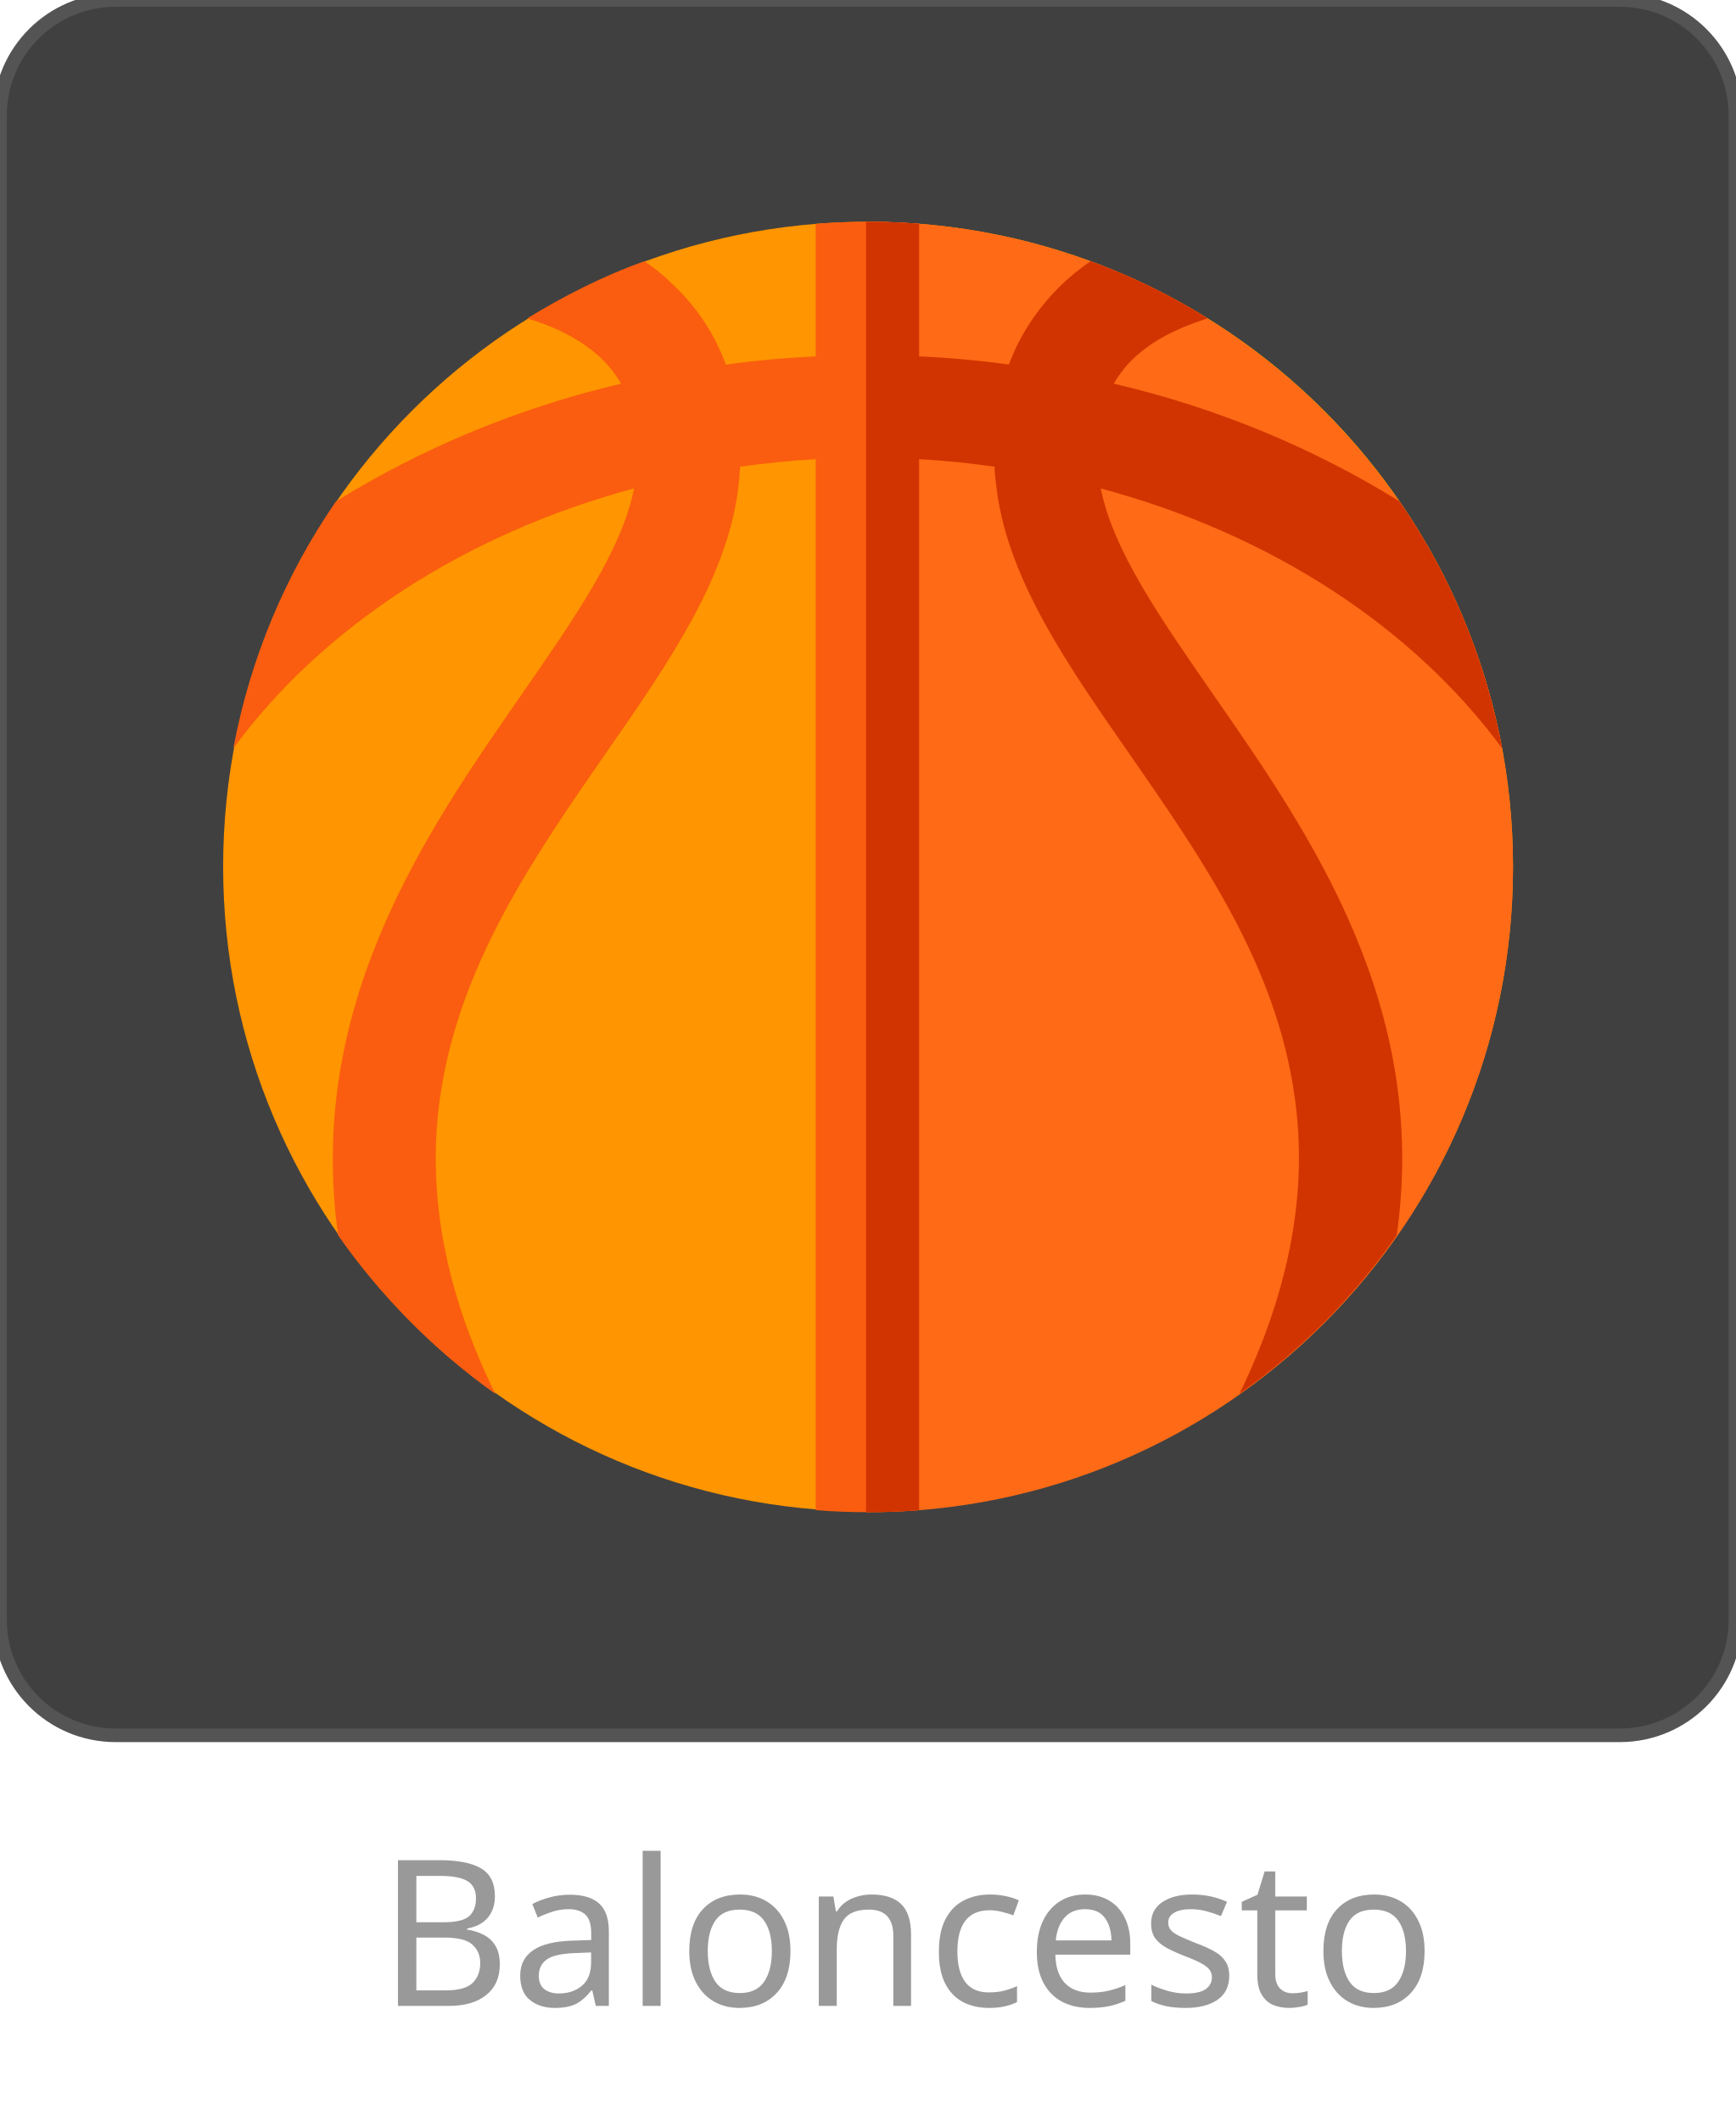
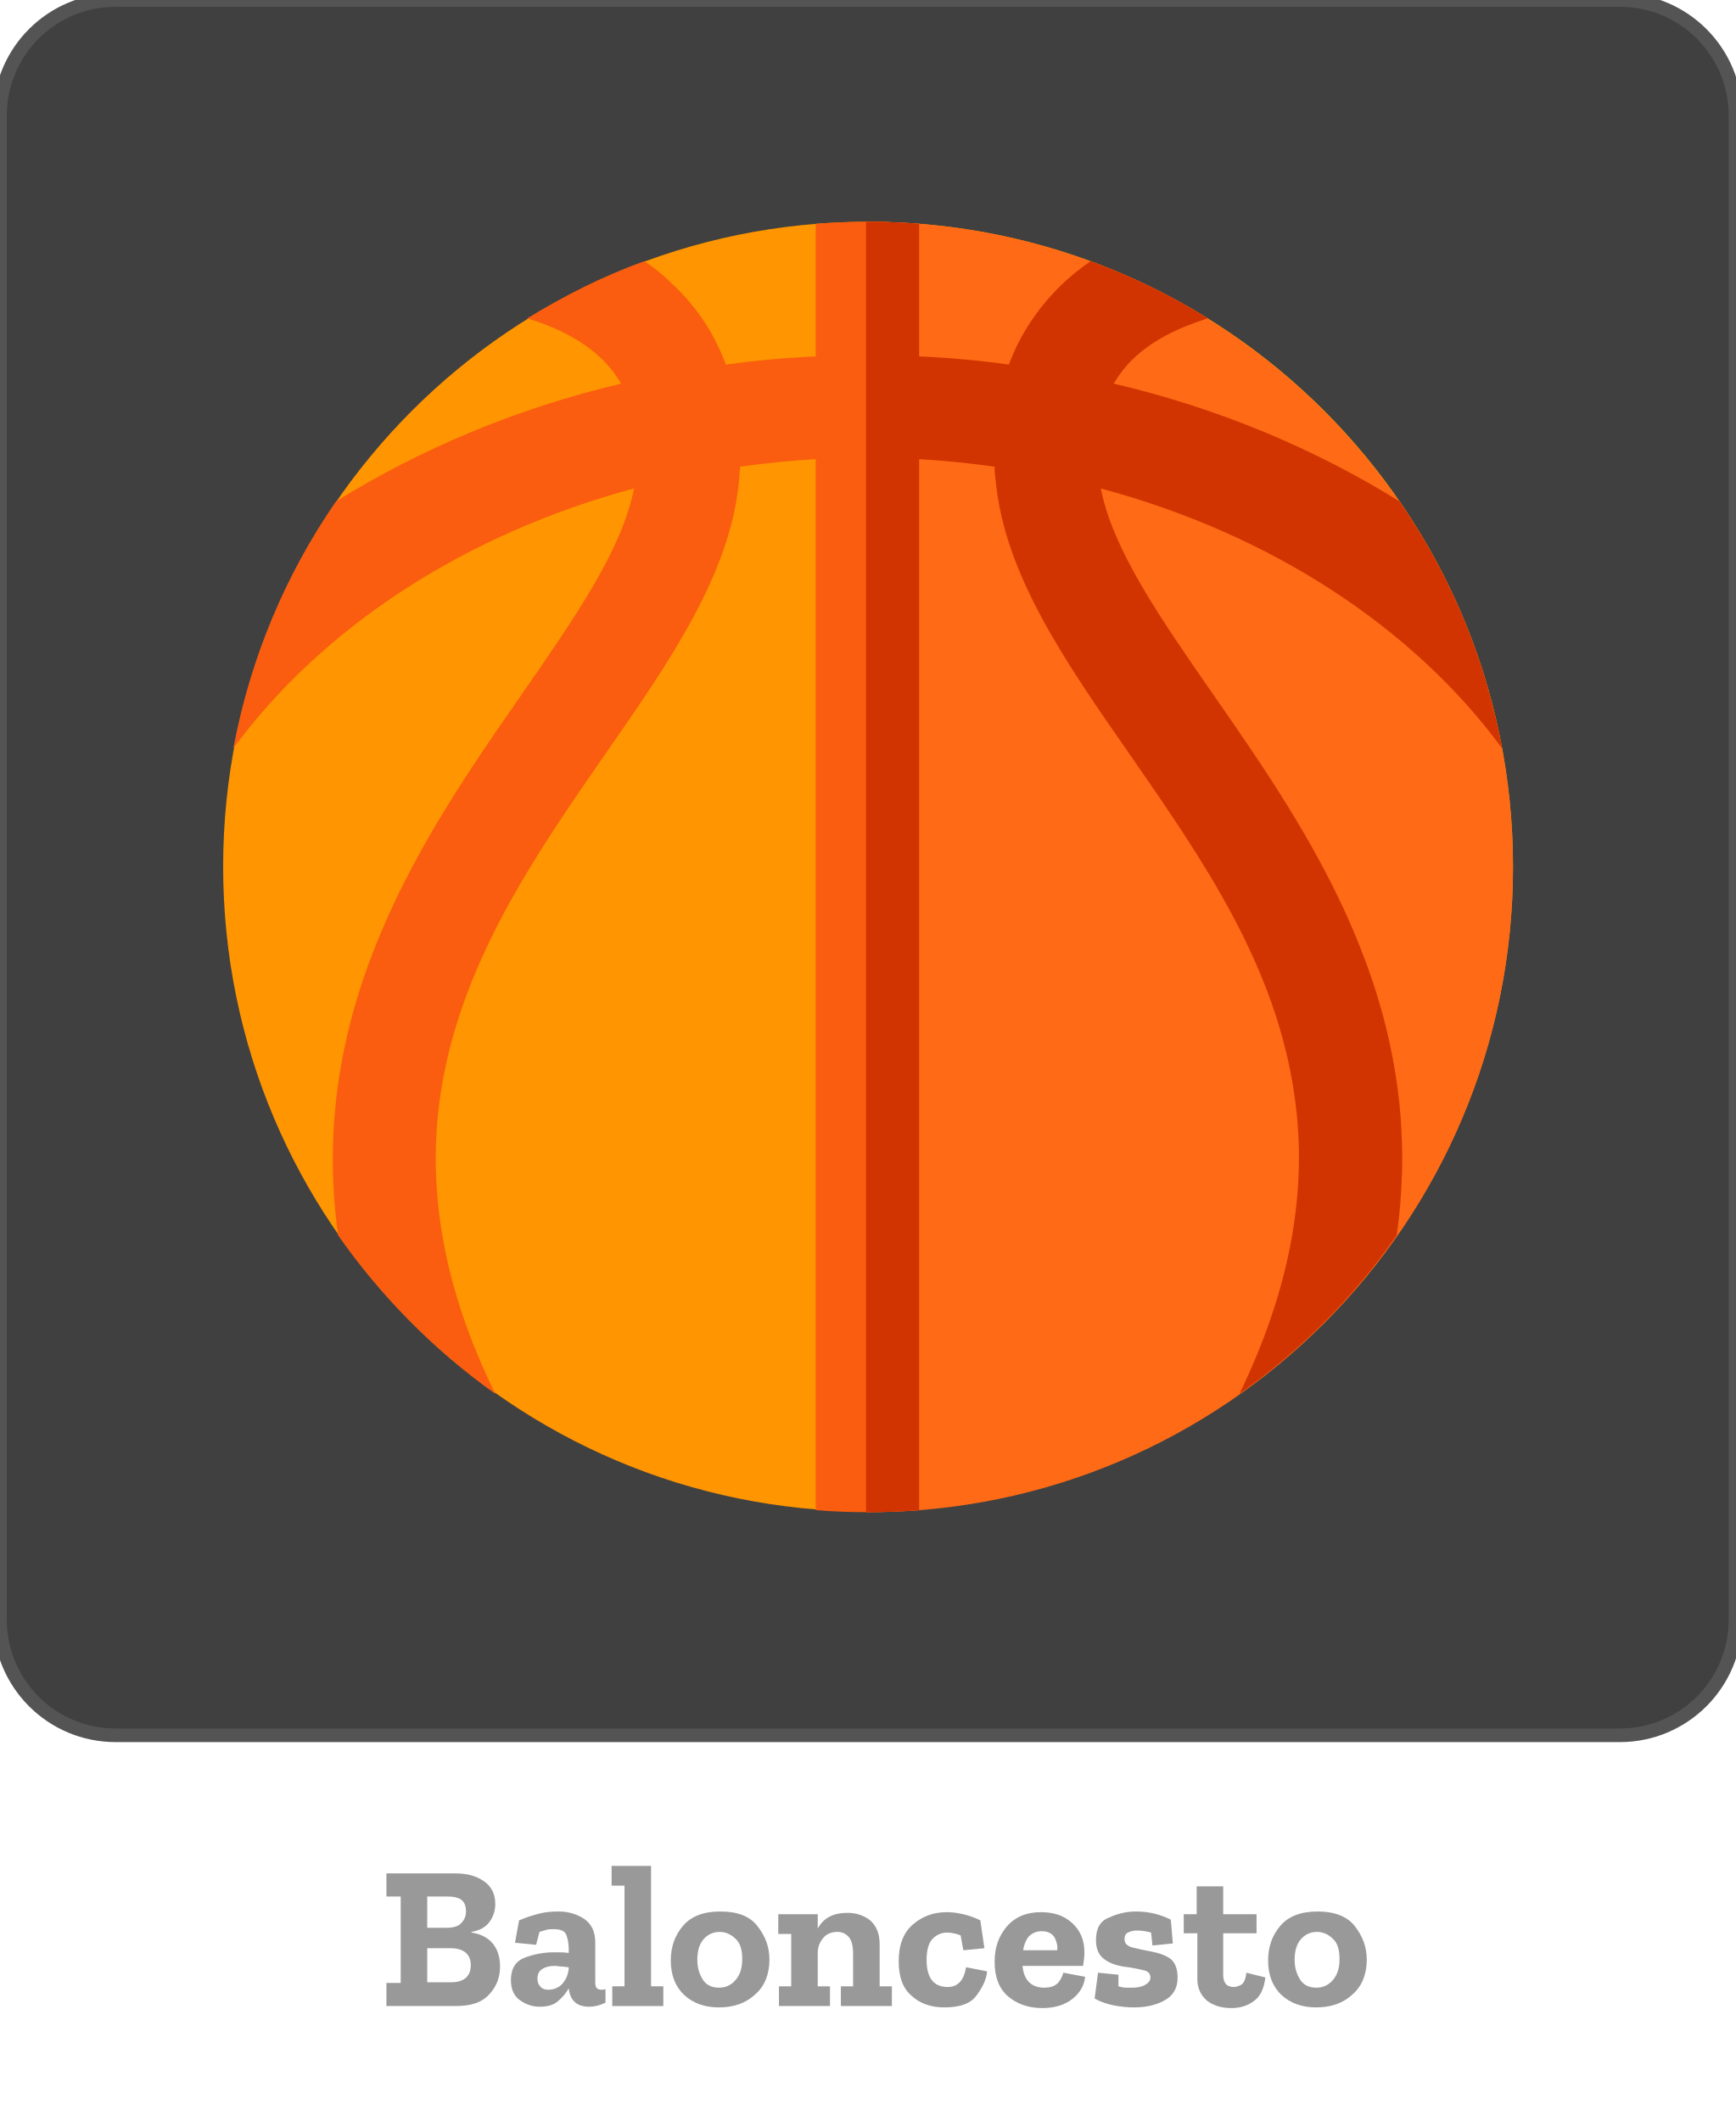
<svg xmlns="http://www.w3.org/2000/svg" version="1.1" id="Municipios_de_la_provincia_de_Santa_Cruz_de_Tenerife" x="0px" y="0px" viewBox="0 0 255.1 311.8" style="enable-background:new 0 0 255.1 311.8;" xml:space="preserve">
  <style type="text/css">
	.st0{fill:#404040;stroke:#545454;stroke-width:2;stroke-miterlimit:10;}
- 	.st1{fill:#999999;}
- 	.st2{font-family:'ZillaSlab-Bold';}
- 	.st3{font-size:30px;}
- 	.st4{fill:#FD7D43;}
- 	.st5{fill:#FD641A;}
- 	.st6{fill:#FABE2C;}
- 	.st7{fill:#FED843;}
- 	.st8{fill:#FF9500;}
- 	.st9{fill:#FE6A16;}
- 	.st10{fill:#FA5D0F;}
- 	.st11{fill:#D13400;}
+ 	.st1{enable-background:new    ;}
+ 	.st2{fill:#999999;}
+ 	.st3{fill:#FF9500;}
+ 	.st4{fill:#FE6A16;}
+ 	.st5{fill:#FA5D0F;}
+ 	.st6{fill:#D13400;}
</style>
  <path class="st0" d="M17,0h221.1c9.4,0,17,7.6,17,17v221.1c0,9.4-7.6,17-17,17H17c-9.4,0-17-7.6-17-17V17C0,7.6,7.6,0,17,0z" />
-   <text transform="matrix(1 0 0 1 55.59 294.88)" class="st1 st2 st3">Baloncesto</text>
-   <g>
-     <path class="st4" d="M870.9,119.1l-8.5-3.5l5.9-5.9l1-1.4l0,0C866,92.4,858.7,77.7,848,65.4l-6.4-0.6l-0.4-2l-1-5.3   c-12.1-11.1-26.8-18.8-42.8-22.4l0,0l-6.3,3.8l-4.7-5.5l0,0c-3.3-0.3-6.6-0.5-9.9-0.5c-23.4,0-46,8.7-63.3,24.4l1.2,9l-9-1.2l0,0   c-15.2,17.2-23.6,39.4-23.6,62.4c0,3.9,0.2,7.8,0.7,11.7l7,3.4l-5,7.6l0,0c3.8,15.3,11.3,29.4,22,41l0,0l7.5-1.1l1.7-0.3l-1.3,9.2   l0,0c11.7,10.3,25.8,17.5,41.1,21l6.1-6.6l4.8,8.4l0,0c3.3,0.4,6.7,0.5,10,0.5c23,0.1,45.3-8.4,62.5-23.6l0,0l-0.3-9l8.2,1.2l0,0   c15.7-17.3,24.5-39.9,24.4-63.3C871.3,124.7,871.2,121.9,870.9,119.1z" />
-     <path class="st5" d="M871.3,127.5c0,23.4-8.7,46-24.4,63.3l0,0l-8.2-1.2l0.3,9l0,0c-17.2,15.2-39.4,23.6-62.4,23.6   c-3.3,0-6.7-0.2-10-0.5l0,0l-4.8-8.4l-6.2,6.6c-15.2-3.5-29.3-10.7-41.1-21l0,0l1.3-9.2L714,190L841.2,62.8l0.4,2l6.4,0.6   c10.7,12.2,18.1,27,21.4,42.9l0,0l-1,1.4l-5.9,5.9l8.5,3.5C871.2,121.9,871.3,124.7,871.3,127.5z" />
-     <path class="st6" d="M859.3,121.5c4.1-0.9,8-1.6,11.6-2.2c-0.3-3.7-0.9-7.4-1.6-11c-3.8,0.6-7.8,1.3-12.1,2.3   c-19.3,4.3-46.7,13.8-68.2,35.3c-19,19-30.2,43.8-33.5,74c3.6,0.8,7.3,1.4,11,1.8c3-27.9,13.1-50.7,30.3-67.9   C816.4,134.2,841.6,125.4,859.3,121.5L859.3,121.5z" />
-     <path class="st7" d="M682.5,139.2c0.4,3.7,1.1,7.4,2,11c30.8-3.2,56-14.4,75.2-33.6C781.2,95,790.8,67.6,795,48.3   c1-4.7,1.8-9.2,2.4-13.2c-3.6-0.8-7.3-1.4-11-1.8c-3,20.7-11.3,52.1-34.6,75.3C734.3,126.1,711.1,136.3,682.5,139.2L682.5,139.2z" />
-     <path class="st7" d="M713.2,57.2c-1.2,1.1-2.4,2.2-3.6,3.4c-1.5,1.5-2.9,3-4.2,4.5L839,198.6c1.5-1.3,3-2.7,4.5-4.2   c1.2-1.2,2.3-2.4,3.4-3.6L713.2,57.2z" />
-     <path class="st6" d="M839,198.6c1.5-1.3,3-2.7,4.5-4.2c1.2-1.2,2.3-2.4,3.4-3.6L780,124l-7.8,7.9L839,198.6z" />
-     <path class="st7" d="M843.5,60.6c-1.1-1.1-2.1-2.1-3.2-3.1L706.6,191.2c1,1.1,2,2.2,3.1,3.2c1.6,1.6,3.2,3.1,4.9,4.5L848,65.4   C846.6,63.8,845,62.2,843.5,60.6L843.5,60.6z" />
-     <path class="st6" d="M848,65.4c-1.2-1.4-2.5-2.7-3.8-4.1l-66.9,66.8l-66.9,66.9c1.3,1.3,2.7,2.6,4.1,3.8L848,65.4z" />
+   <g class="st1">
+     <path class="st2" d="M73.5,289.1c0,1.6-0.5,2.9-1.6,4.1c-1.1,1.2-2.7,1.7-4.9,1.7H56.8v-3.4h2.1v-12.7h-2.1v-3.4h10.1   c1.8,0,3.2,0.4,4.3,1.2c1.1,0.8,1.6,1.9,1.6,3.3c0,1-0.3,1.9-0.9,2.7c-0.6,0.8-1.5,1.2-2.6,1.4v0.1c1.4,0.2,2.5,0.8,3.2,1.7   C73.2,286.7,73.5,287.8,73.5,289.1z M68.5,281c0-0.9-0.3-1.5-0.8-1.8s-1.2-0.4-1.9-0.4h-3v4.6h2.7c1.1,0,1.9-0.2,2.3-0.7   C68.3,282.2,68.5,281.6,68.5,281z M69.2,288.9c0-1.6-1-2.5-3-2.5h-3.4v5H66C68.1,291.5,69.2,290.6,69.2,288.9z" />
+     <path class="st2" d="M76.3,282.3c1.2-0.5,2.2-0.8,3-1c0.8-0.2,1.7-0.3,2.8-0.3c1.5,0,2.7,0.4,3.8,1.1c1.1,0.8,1.6,1.9,1.6,3.5v5.9   c0,0.7,0.3,1,0.9,1c0.2,0,0.4,0,0.6-0.1l0,2c-0.8,0.4-1.6,0.6-2.4,0.6c-1.8,0-2.8-0.9-3-2.7v0c-0.4,0.7-0.9,1.3-1.6,1.9   s-1.6,0.8-2.7,0.8c-1,0-1.9-0.3-2.8-0.9c-0.9-0.6-1.4-1.6-1.4-3c0-1.7,0.7-2.8,2-3.3c1.3-0.5,2.8-0.8,4.3-0.8c0.9,0,1.6,0,2.2,0.1   v-0.5c0-0.7-0.1-1.4-0.3-2c-0.2-0.7-0.8-1-1.9-1c-0.4,0-0.8,0-1.1,0.1s-0.7,0.2-1,0.3l-0.5,1.9l-3.1-0.3L76.3,282.3z M83.6,289.4   v-0.2c-0.3,0-0.6-0.1-1-0.1c-0.3,0-0.7-0.1-1-0.1c-0.7,0-1.3,0.1-1.8,0.4c-0.5,0.3-0.8,0.7-0.8,1.5c0,0.4,0.1,0.8,0.4,1.1   c0.2,0.3,0.6,0.5,1.2,0.5c0.7,0,1.3-0.2,1.9-0.7C83.1,291.2,83.5,290.4,83.6,289.4z" />
+     <path class="st2" d="M97.4,294.9H90V292h1.8v-14.8h-1.9v-2.9h5.8V292h1.8V294.9z" />
+     <path class="st2" d="M113.1,288.1c0,2.1-0.7,3.9-2.1,5.1c-1.4,1.3-3.2,1.9-5.3,1.9c-2.1,0-3.8-0.6-5.1-1.8c-1.3-1.2-2-2.9-2-5.1   c0-2,0.6-3.7,1.8-5.1c1.2-1.4,3-2.1,5.5-2.1s4.3,0.7,5.4,2.1C112.5,284.6,113.1,286.2,113.1,288.1z M109.1,288c0-1.4-0.3-2.4-1-3   c-0.6-0.6-1.4-1-2.3-1c-1,0-1.8,0.4-2.4,1.1c-0.6,0.7-0.9,1.7-0.9,3c0,1.2,0.3,2.1,0.8,2.9s1.3,1.2,2.4,1.2c1,0,1.8-0.4,2.4-1.1   C108.8,290.3,109.1,289.3,109.1,288z" />
+     <path class="st2" d="M131.1,294.9h-7.5V292h1.8v-4.7c0-1.2-0.2-2-0.6-2.5c-0.4-0.5-1-0.8-1.7-0.8c-0.9,0-1.6,0.3-2.1,0.9   s-0.8,1.3-0.8,2.2v4.9h1.8v2.9h-7.5V292h1.8v-7.7h-1.9v-2.9h5.8v2.1c0.9-1.6,2.3-2.3,4.4-2.3c1.3,0,2.4,0.4,3.3,1.1   c0.9,0.8,1.4,1.9,1.4,3.5v6.2h1.8V294.9z" />
+     <path class="st2" d="M145.1,289.8c-0.1,1.2-0.7,2.4-1.6,3.6c-0.9,1.2-2.5,1.7-4.7,1.7c-2,0-3.6-0.6-4.8-1.7   c-1.3-1.1-1.9-2.8-1.9-5.1c0-2.4,0.7-4.2,2.1-5.4c1.4-1.2,3-1.8,5-1.8c0.7,0,1.5,0.1,2.4,0.3c0.8,0.2,1.7,0.5,2.5,0.9l0.6,4.1   l-3.1,0.3l-0.4-2.2c-0.8-0.3-1.5-0.4-2-0.4c-0.8,0-1.5,0.3-2.1,0.9s-0.9,1.7-0.9,3.1c0,2.6,1,4,3.1,4c1.5,0,2.4-1,2.7-2.9   L145.1,289.8z" />
+     <path class="st2" d="M159.5,290.6c-0.1,1.2-0.7,2.3-1.8,3.2s-2.6,1.4-4.5,1.4c-2,0-3.7-0.6-5-1.7c-1.3-1.1-2-2.8-2-5.1   c0-2.1,0.6-3.8,1.8-5.2c1.2-1.4,2.9-2.1,5-2.1c1.9,0,3.4,0.5,4.6,1.6s1.8,2.5,1.8,4.3c0,0.7-0.1,1.3-0.2,2h-8.9   c0.2,2.1,1.3,3.2,3.2,3.2c1,0,1.7-0.3,2.1-0.8s0.6-1,0.7-1.4L159.5,290.6z M155.4,286.7c0.1-0.7-0.1-1.3-0.4-1.9   c-0.4-0.6-1-0.9-1.9-0.9c-0.8,0-1.4,0.3-1.9,0.8c-0.4,0.5-0.7,1.2-0.8,2H155.4z" />
+     <path class="st2" d="M173.1,290.7c0,1.5-0.6,2.6-1.8,3.3c-1.2,0.7-2.7,1.1-4.6,1.1c-1,0-2-0.1-3-0.3c-1-0.2-1.9-0.5-2.8-1l0.5-3.8   l3,0.3v1.7c0.4,0.1,0.7,0.2,1.1,0.2c0.4,0,0.7,0,0.9,0c0.7,0,1.4-0.1,1.9-0.4s0.8-0.6,0.8-1.1c0-0.6-0.4-1-1.2-1.1   c-0.8-0.2-1.8-0.4-2.8-0.5c-1.1-0.2-2-0.5-2.8-1.1c-0.8-0.6-1.2-1.5-1.2-2.8c0-1.7,0.6-2.8,1.9-3.3c1.3-0.6,2.6-0.9,4-0.9   c1.8,0,3.5,0.4,5.1,1.2l0.3,3.5l-3,0.3l-0.2-1.9c-0.7-0.2-1.4-0.3-2.1-0.3c-0.5,0-0.9,0.1-1.3,0.3c-0.4,0.2-0.5,0.5-0.5,1   c0,0.6,0.4,1,1.2,1.2c0.8,0.2,1.7,0.4,2.8,0.6c1,0.2,2,0.5,2.8,1.1C172.7,288.5,173.1,289.4,173.1,290.7z" />
+     <path class="st2" d="M186,290.7c-0.2,1.6-0.7,2.7-1.6,3.4c-0.9,0.7-2,1.1-3.4,1.1c-1.5,0-2.7-0.4-3.6-1.1c-0.9-0.8-1.4-1.8-1.4-3.2   v-6.7H174v-2.8h1.9v-4.1h3.9v4.1h4.9v2.8h-4.9v6.1c0,1.2,0.5,1.8,1.6,1.8c0.2,0,0.6-0.1,1-0.3s0.7-0.8,0.8-1.8L186,290.7z" />
+     <path class="st2" d="M200.9,288.1c0,2.1-0.7,3.9-2.1,5.1c-1.4,1.3-3.2,1.9-5.3,1.9c-2.1,0-3.8-0.6-5.1-1.8c-1.3-1.2-2-2.9-2-5.1   c0-2,0.6-3.7,1.8-5.1c1.2-1.4,3-2.1,5.5-2.1c2.4,0,4.3,0.7,5.4,2.1C200.3,284.6,200.9,286.2,200.9,288.1z M196.9,288   c0-1.4-0.3-2.4-1-3c-0.6-0.6-1.4-1-2.3-1c-1,0-1.8,0.4-2.4,1.1s-0.9,1.7-0.9,3c0,1.2,0.3,2.1,0.8,2.9c0.5,0.8,1.3,1.2,2.4,1.2   c1,0,1.8-0.4,2.4-1.1C196.6,290.3,196.9,289.3,196.9,288z" />
  </g>
  <g>
-     <circle class="st8" cx="127.6" cy="127.4" r="94.8" />
-     <path class="st9" d="M127.6,32.6c-0.1,0-0.1,0-0.2,0v189.7c0.1,0,0.1,0,0.2,0c52.4,0,94.8-42.5,94.8-94.8S179.9,32.6,127.6,32.6z" />
-     <path class="st10" d="M220.8,110c-2.5-13.3-7.7-25.6-15.1-36.3c-12.4-7.7-26.6-13.7-42-17.3c0.7-1.2,1.6-2.4,2.6-3.4   c2.9-2.9,6.8-4.8,11.2-6.2c-5.4-3.4-11.2-6.2-17.2-8.4c-1.7,1.2-3.2,2.4-4.6,3.8c-3.3,3.3-5.8,7.1-7.4,11.4   c-4.3-0.6-8.7-1-13.2-1.2V32.9c-2.5-0.2-5-0.3-7.6-0.3c-2.6,0-5.1,0.1-7.6,0.3v19.5c-4.5,0.2-8.9,0.6-13.2,1.2   c-1.6-4.3-4-8.1-7.4-11.4c-1.4-1.4-2.9-2.7-4.6-3.8c-6.1,2.2-11.8,5.1-17.2,8.4c4.3,1.3,8.3,3.3,11.2,6.2c1,1,1.9,2.2,2.6,3.4   C76,60,61.8,66,49.4,73.7C42,84.4,36.8,96.7,34.3,110c13.1-17.8,34-31.5,58.9-38.2c-1.8,9.1-8.7,19-16.6,30.4   c-14.1,20.3-31.6,45.6-26.9,79.4c6.3,9,14.1,16.9,23.1,23.3c-7.5-15.3-10.1-29.7-8.1-43.7c2.8-19.3,13.7-35.1,24.3-50.4   c9.4-13.5,18.2-26.2,19.6-39.8c0.1-0.8,0.1-1.6,0.2-2.4c3.7-0.5,7.4-0.9,11.1-1.1V222c2.5,0.2,5,0.3,7.6,0.3c2.6,0,5.1-0.1,7.6-0.3   V67.5c3.8,0.2,7.5,0.6,11.1,1.1c0,0.8,0.1,1.6,0.2,2.4c1.4,13.6,10.2,26.3,19.6,39.8c10.6,15.3,21.6,31,24.3,50.4   c2,13.9-0.7,28.4-8.1,43.7c9-6.4,16.8-14.2,23.1-23.3c4.8-33.8-12.8-59.1-26.9-79.4c-7.9-11.4-14.8-21.3-16.6-30.4   C186.8,78.5,207.7,92.2,220.8,110L220.8,110z" />
-     <path class="st11" d="M220.8,110c-2.5-13.3-7.7-25.6-15.1-36.3c-12.4-7.7-26.6-13.7-42-17.3c0.7-1.2,1.6-2.4,2.6-3.4   c2.9-2.9,6.8-4.8,11.2-6.2c-5.4-3.4-11.2-6.2-17.2-8.4c-1.7,1.2-3.2,2.4-4.6,3.8c-3.3,3.3-5.8,7.1-7.4,11.4   c-4.3-0.6-8.7-1-13.2-1.2V32.9c-2.5-0.2-5-0.3-7.6-0.3c-0.1,0-0.1,0-0.2,0v189.7c0.1,0,0.1,0,0.2,0c2.6,0,5.1-0.1,7.6-0.3V67.5   c3.8,0.2,7.5,0.6,11.1,1.1c0,0.8,0.1,1.6,0.2,2.4c1.4,13.6,10.2,26.3,19.6,39.8c10.6,15.3,21.6,31,24.3,50.4   c2,13.9-0.7,28.4-8.1,43.7c9-6.4,16.8-14.2,23.1-23.3c4.8-33.8-12.8-59.1-26.9-79.4c-7.9-11.4-14.8-21.3-16.6-30.4   C186.8,78.5,207.7,92.2,220.8,110L220.8,110z" />
+     <circle class="st3" cx="127.6" cy="127.4" r="94.8" />
+     <path class="st4" d="M127.6,32.6c-0.1,0-0.1,0-0.2,0v189.7c0.1,0,0.1,0,0.2,0c52.4,0,94.8-42.5,94.8-94.8S179.9,32.6,127.6,32.6z" />
+     <path class="st5" d="M220.8,110c-2.5-13.3-7.7-25.6-15.1-36.3c-12.4-7.7-26.6-13.7-42-17.3c0.7-1.2,1.6-2.4,2.6-3.4   c2.9-2.9,6.8-4.8,11.2-6.2c-5.4-3.4-11.2-6.2-17.2-8.4c-1.7,1.2-3.2,2.4-4.6,3.8c-3.3,3.3-5.8,7.1-7.4,11.4   c-4.3-0.6-8.7-1-13.2-1.2V32.9c-2.5-0.2-5-0.3-7.6-0.3c-2.6,0-5.1,0.1-7.6,0.3v19.5c-4.5,0.2-8.9,0.6-13.2,1.2   c-1.6-4.3-4-8.1-7.4-11.4c-1.4-1.4-2.9-2.7-4.6-3.8c-6.1,2.2-11.8,5.1-17.2,8.4c4.3,1.3,8.3,3.3,11.2,6.2c1,1,1.9,2.2,2.6,3.4   C76,60,61.8,66,49.4,73.7C42,84.4,36.8,96.7,34.3,110c13.1-17.8,34-31.5,58.9-38.2c-1.8,9.1-8.7,19-16.6,30.4   c-14.1,20.3-31.6,45.6-26.9,79.4c6.3,9,14.1,16.9,23.1,23.3c-7.5-15.3-10.1-29.7-8.1-43.7c2.8-19.3,13.7-35.1,24.3-50.4   c9.4-13.5,18.2-26.2,19.6-39.8c0.1-0.8,0.1-1.6,0.2-2.4c3.7-0.5,7.4-0.9,11.1-1.1V222c2.5,0.2,5,0.3,7.6,0.3c2.6,0,5.1-0.1,7.6-0.3   V67.5c3.8,0.2,7.5,0.6,11.1,1.1c0,0.8,0.1,1.6,0.2,2.4c1.4,13.6,10.2,26.3,19.6,39.8c10.6,15.3,21.6,31,24.3,50.4   c2,13.9-0.7,28.4-8.1,43.7c9-6.4,16.8-14.2,23.1-23.3c4.8-33.8-12.8-59.1-26.9-79.4c-7.9-11.4-14.8-21.3-16.6-30.4   C186.8,78.5,207.7,92.2,220.8,110L220.8,110z" />
+     <path class="st6" d="M220.8,110c-2.5-13.3-7.7-25.6-15.1-36.3c-12.4-7.7-26.6-13.7-42-17.3c0.7-1.2,1.6-2.4,2.6-3.4   c2.9-2.9,6.8-4.8,11.2-6.2c-5.4-3.4-11.2-6.2-17.2-8.4c-1.7,1.2-3.2,2.4-4.6,3.8c-3.3,3.3-5.8,7.1-7.4,11.4   c-4.3-0.6-8.7-1-13.2-1.2V32.9c-2.5-0.2-5-0.3-7.6-0.3c-0.1,0-0.1,0-0.2,0v189.7c0.1,0,0.1,0,0.2,0c2.6,0,5.1-0.1,7.6-0.3V67.5   c3.8,0.2,7.5,0.6,11.1,1.1c0,0.8,0.1,1.6,0.2,2.4c1.4,13.6,10.2,26.3,19.6,39.8c10.6,15.3,21.6,31,24.3,50.4   c2,13.9-0.7,28.4-8.1,43.7c9-6.4,16.8-14.2,23.1-23.3c4.8-33.8-12.8-59.1-26.9-79.4c-7.9-11.4-14.8-21.3-16.6-30.4   C186.8,78.5,207.7,92.2,220.8,110L220.8,110z" />
  </g>
</svg>
